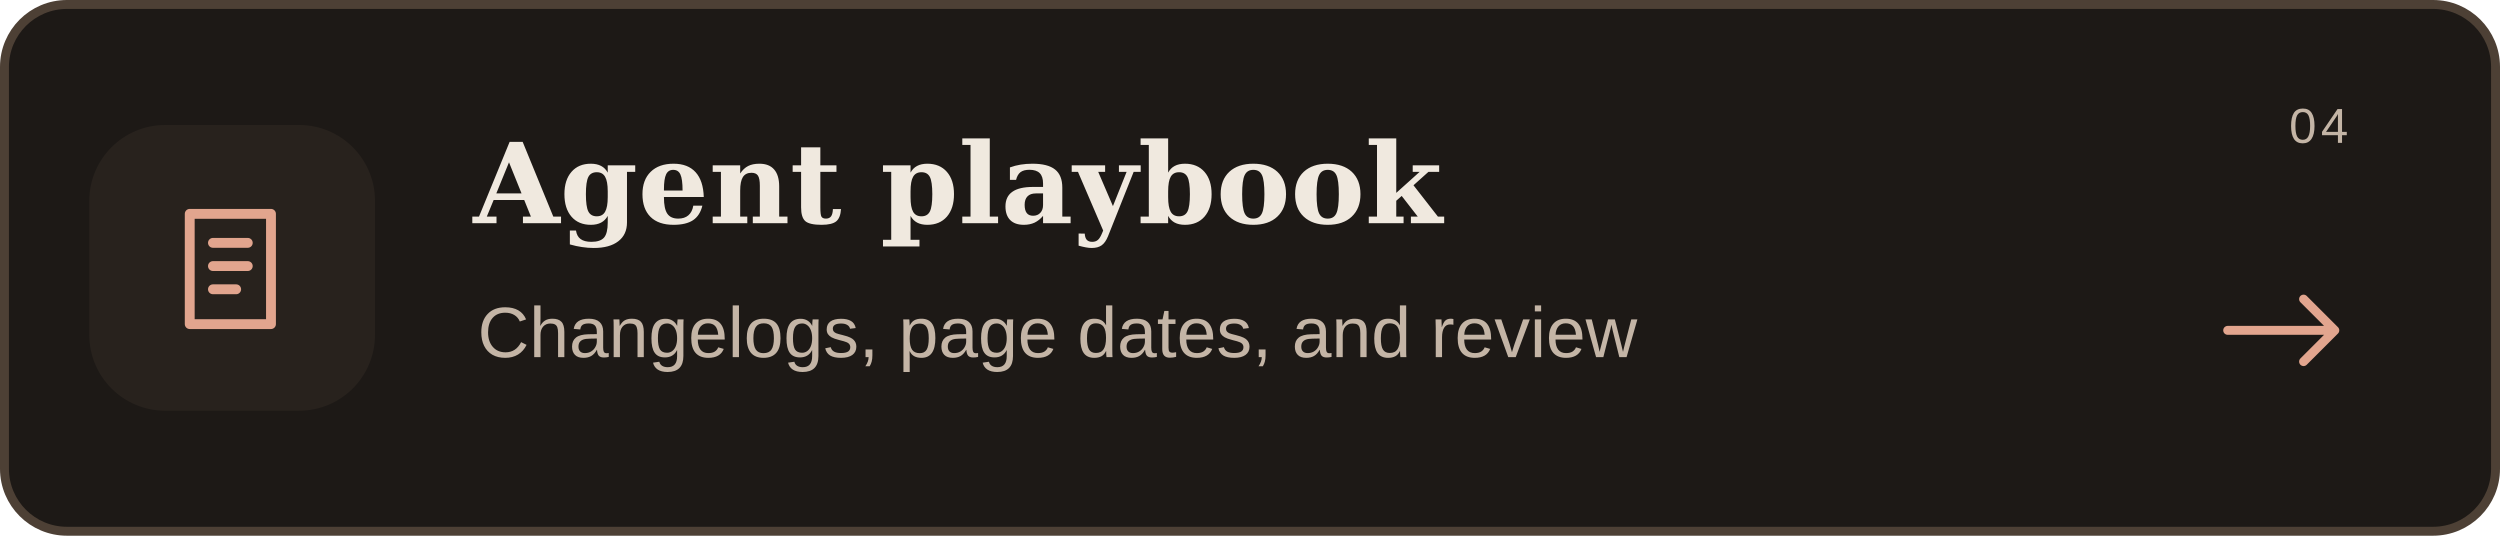
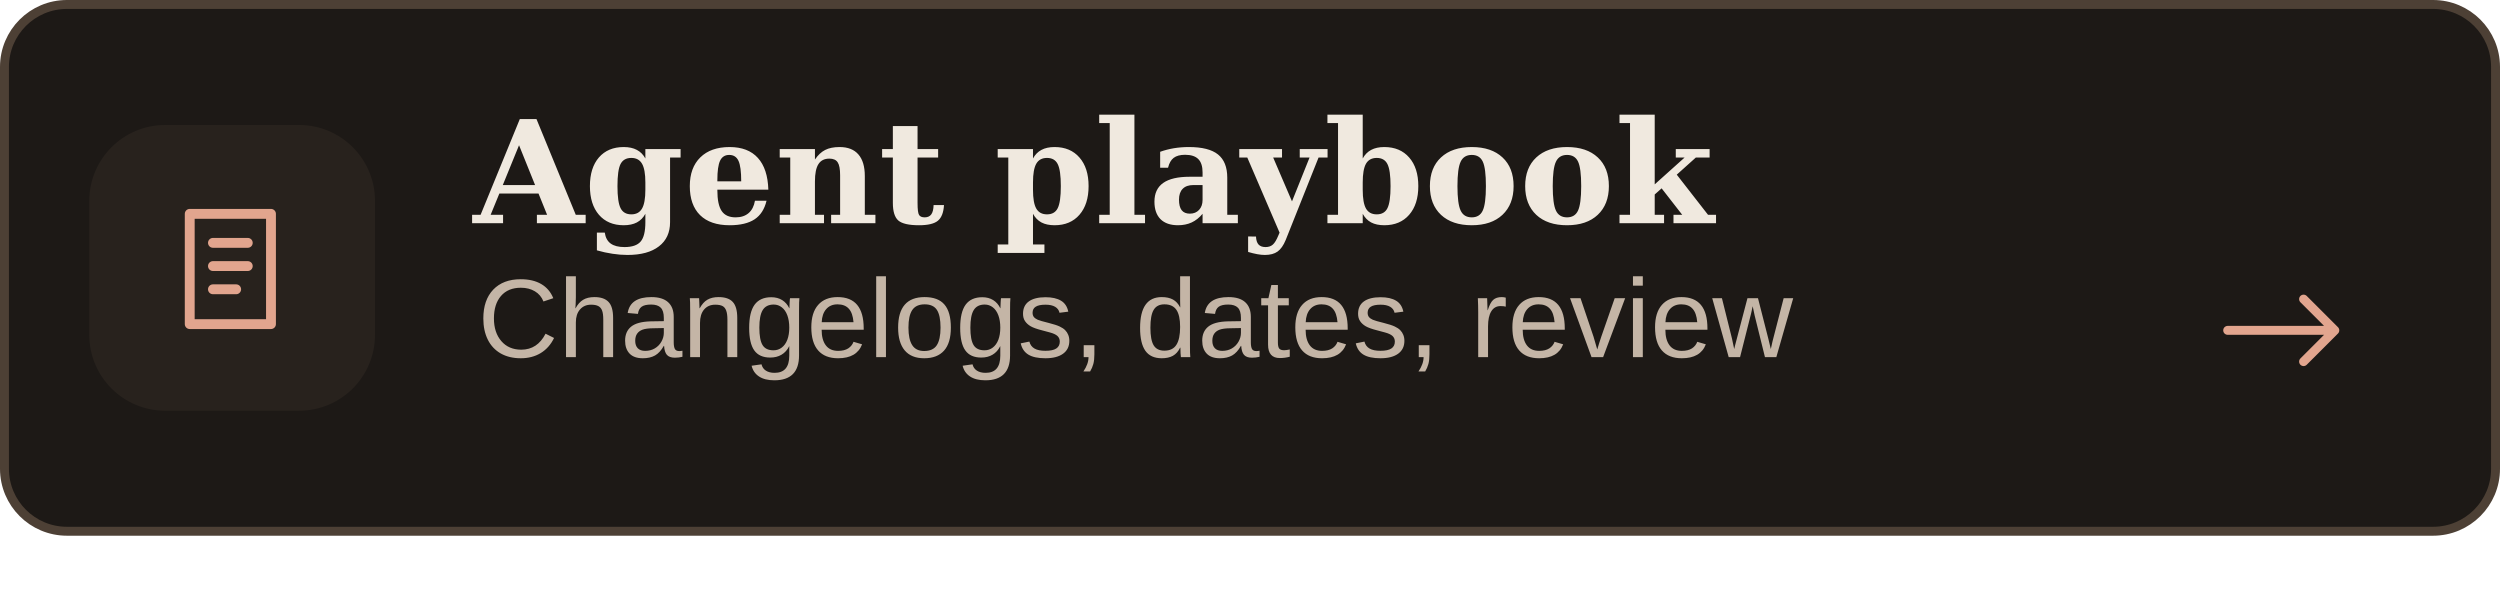
- <svg xmlns="http://www.w3.org/2000/svg" width="560" height="120" viewBox="0 0 560 120" role="img" aria-labelledby="title desc">
+ <svg xmlns="http://www.w3.org/2000/svg" width="560" height="132" viewBox="0 0 560 132" role="img" aria-labelledby="title desc">
  <rect x="1" y="1" width="558" height="118" rx="14" fill="#1d1916" stroke="#4d4035" stroke-width="2" />
  <rect x="20" y="28" width="64" height="64" rx="17" fill="#28221d" />
  <path d="M5 3h14v19H5zM9 8h6M9 12h6M9 16h4" transform="translate(36 44) scale(1.3)" fill="none" stroke="#e2a58e" stroke-width="1.7" stroke-linecap="round" stroke-linejoin="round" />
-   <text x="106" y="50" fill="#f0e9df" font-family="Georgia, DejaVu Serif, serif" font-size="25" font-weight="700">Agent playbook</text>
-   <text x="107" y="80" fill="#c4b5a6" font-family="Arial, Helvetica, DejaVu Sans, sans-serif" font-size="16">Changelogs, page dates, and review</text>
-   <text x="526" y="32" text-anchor="end" fill="#c4b5a6" font-family="Arial, Helvetica, DejaVu Sans, sans-serif" font-size="11" letter-spacing="1">04</text>
+   <text x="106" y="50" fill="#f0e9df" font-family="Georgia, DejaVu Serif, serif" font-size="32" font-weight="700">Agent playbook</text>
+   <text x="107" y="80" fill="#c4b5a6" font-family="Arial, Helvetica, DejaVu Sans, sans-serif" font-size="25">Changelogs, dates, review</text>
  <path d="M499 74h24m-7-7 7 7-7 7" fill="none" stroke="#e2a58e" stroke-width="2" stroke-linecap="round" stroke-linejoin="round" />
</svg>
